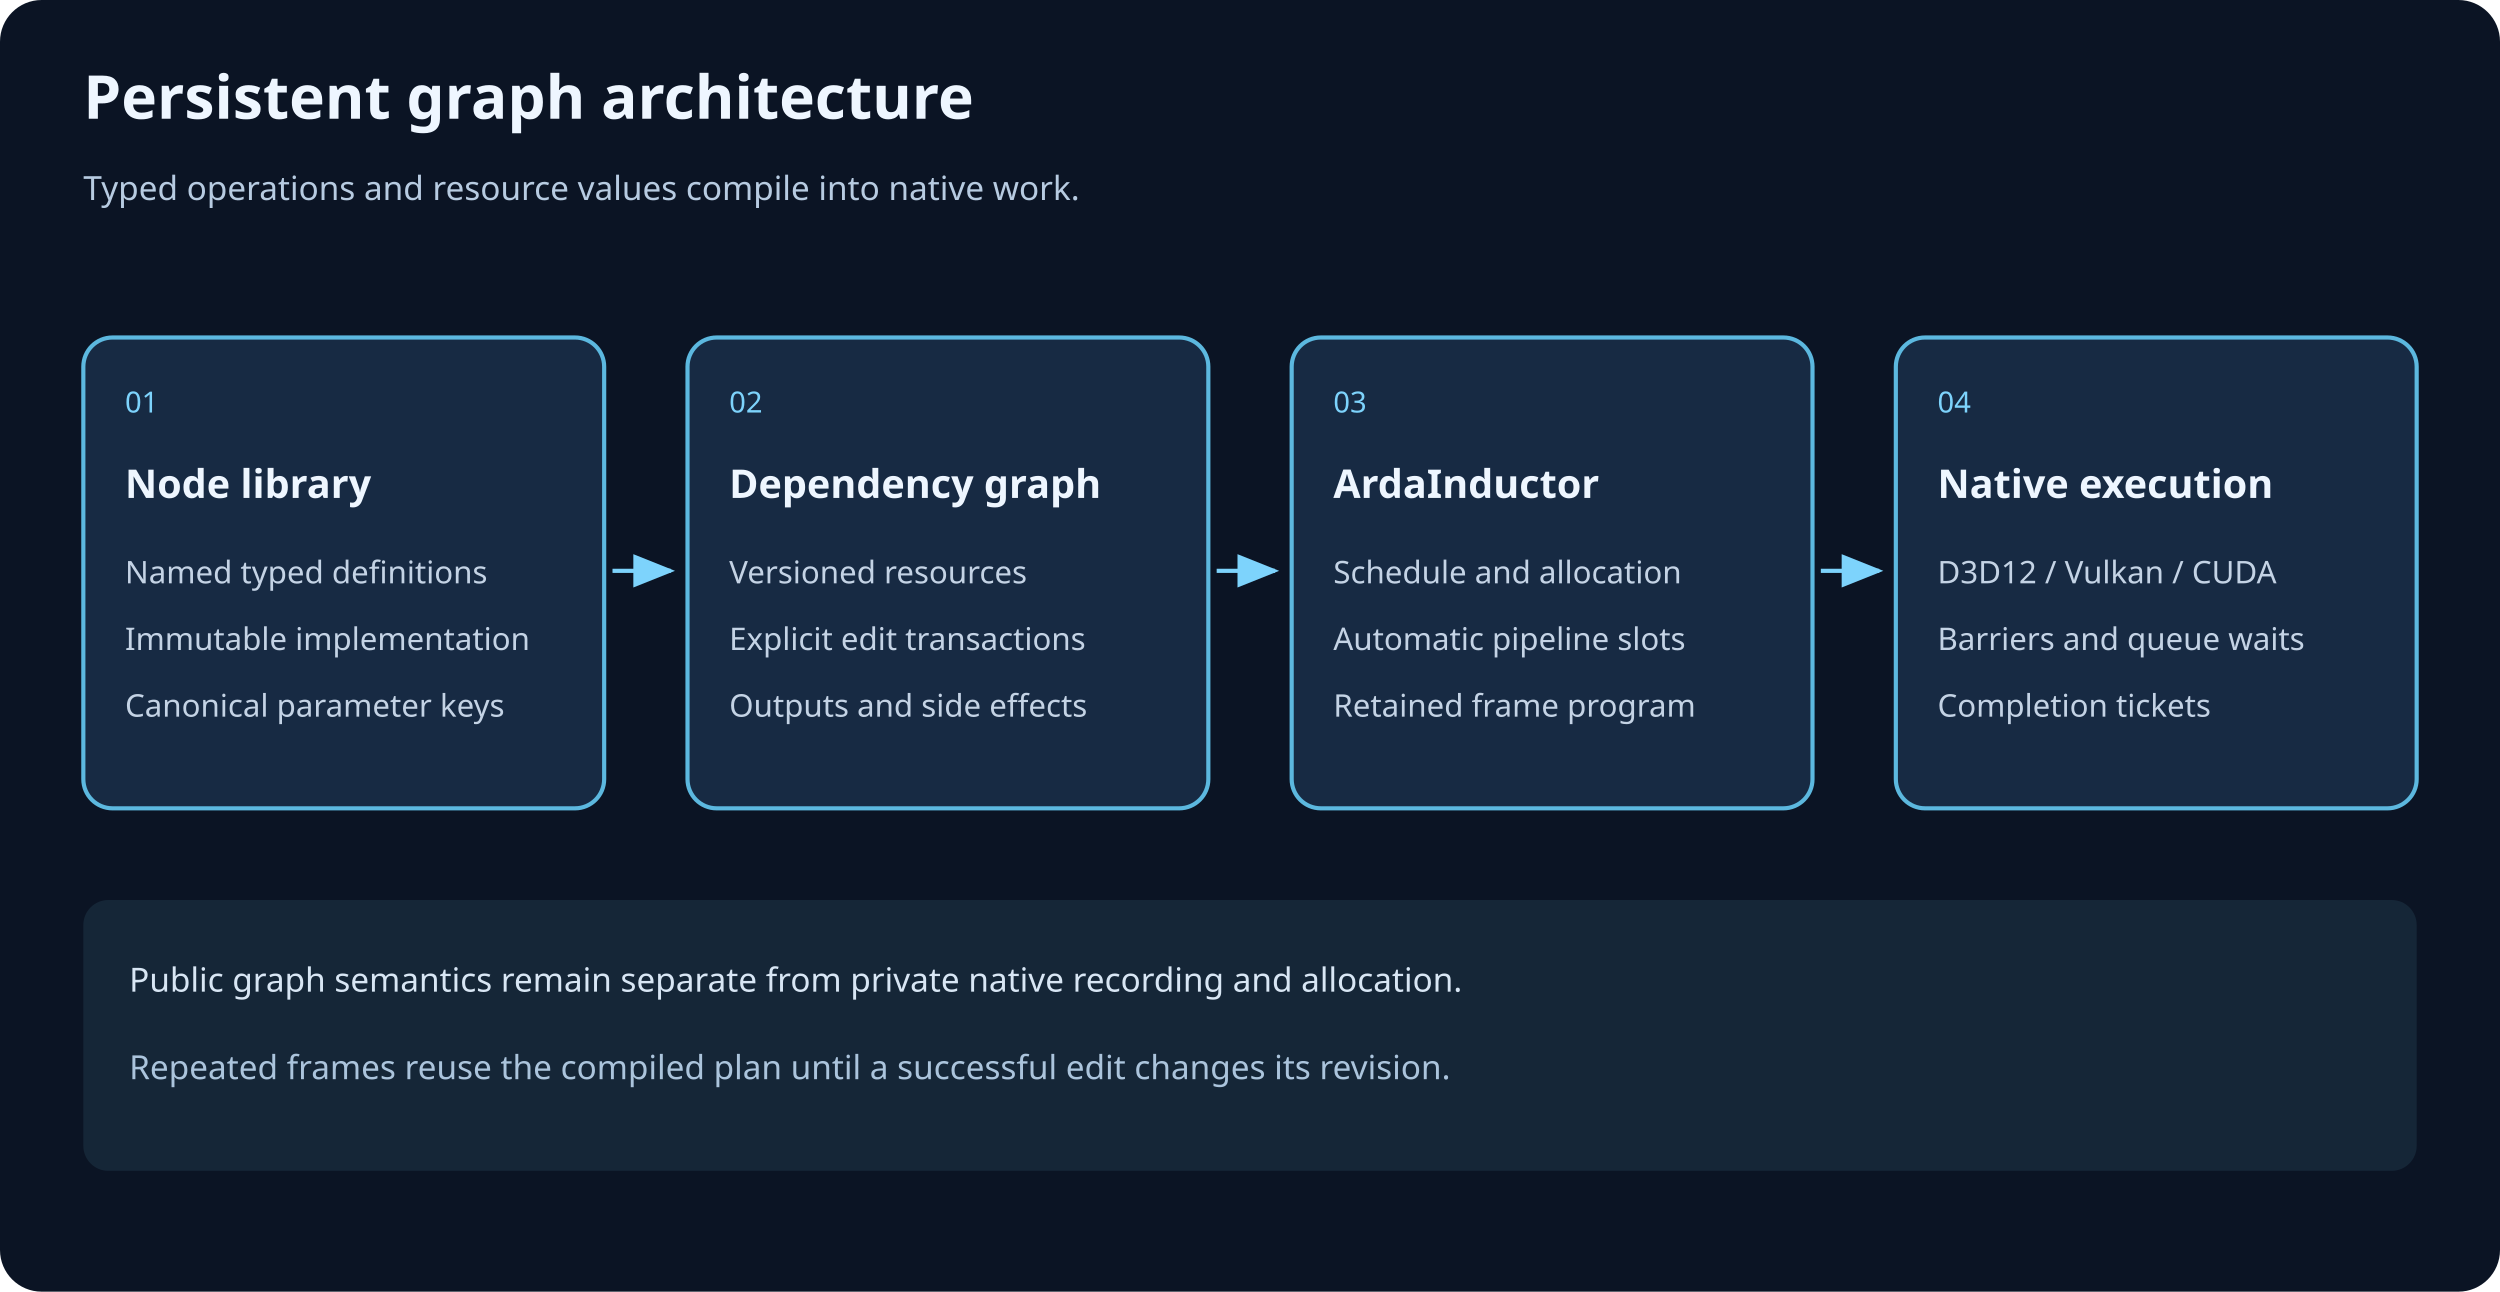
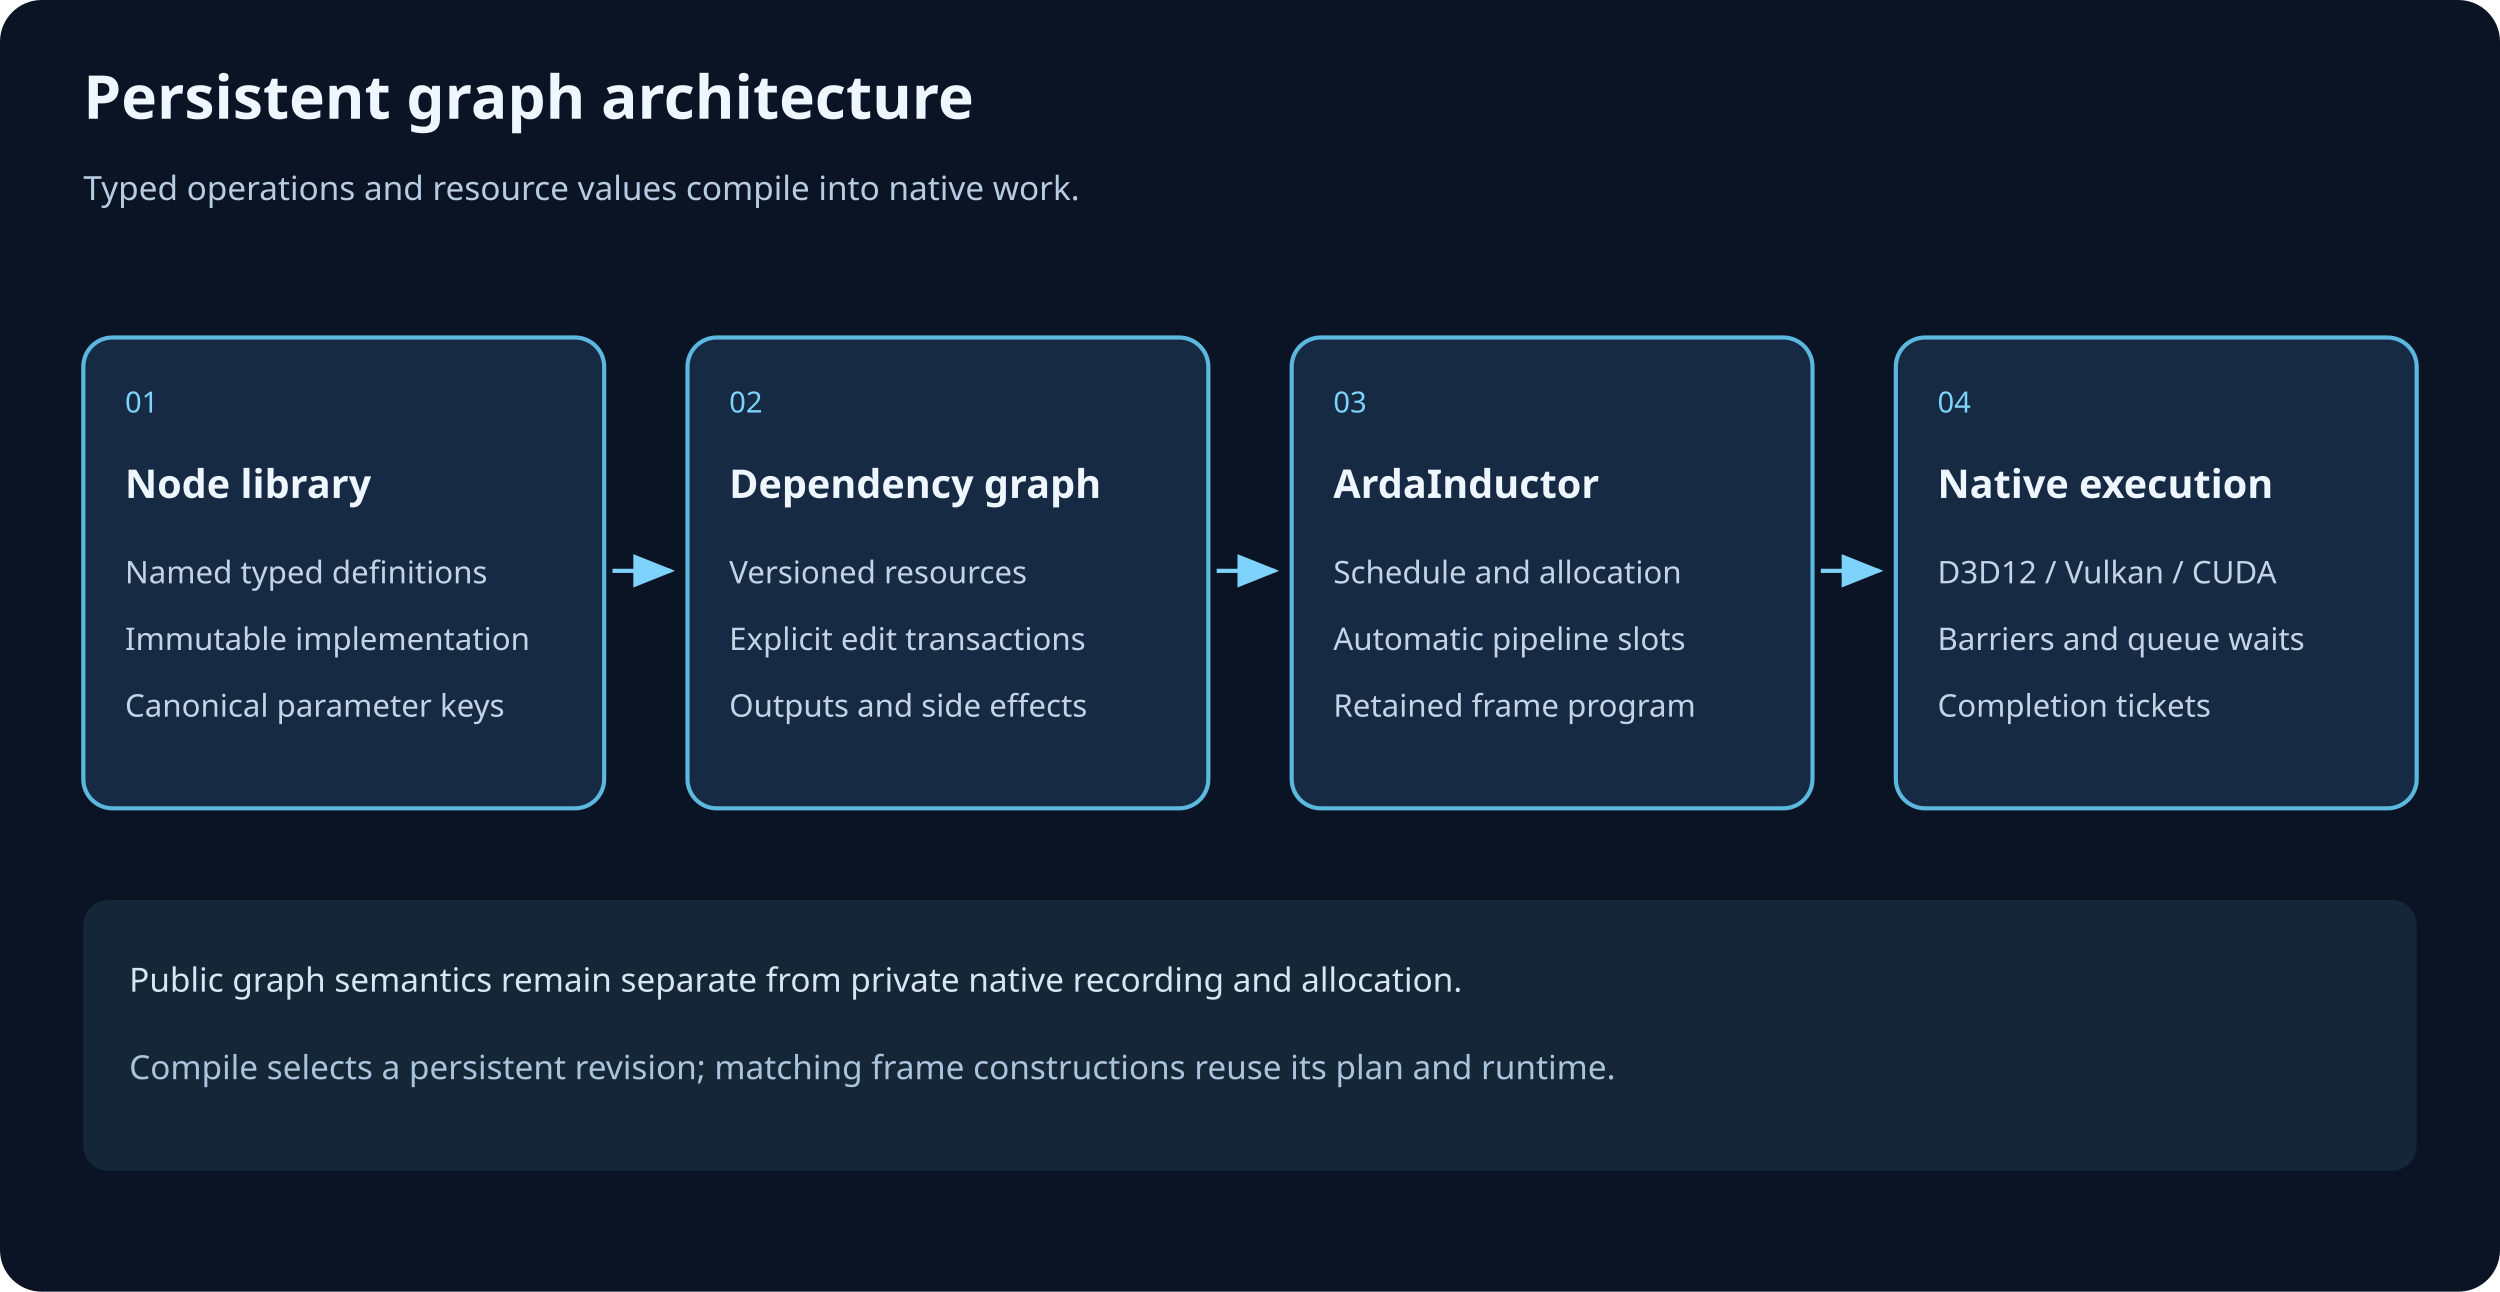
<svg xmlns="http://www.w3.org/2000/svg" width="1200" height="620" viewBox="0 0 1200 620" role="img" aria-labelledby="title desc">
  <defs>
    <marker id="arrow" markerWidth="10" markerHeight="8" refX="9" refY="4" orient="auto">
      <path d="M0 0L10 4L0 8Z" fill="#7dd3fc" />
    </marker>
  </defs>
  <rect width="1200" height="620" rx="20" fill="#0b1424" />
  <g font-family="system-ui,sans-serif">
    <text x="40" y="57" fill="#eef6ff" font-size="29" font-weight="700">Persistent graph architecture</text>
    <text x="40" y="96" fill="#b7cbe1" font-size="16">Typed operations and resource values compile into native work.</text>
    <rect x="40" y="162" width="250" height="226" rx="14" fill="#172a43" stroke="#5cb8df" stroke-width="2" />
    <text x="60" y="198" fill="#7dd3fc" font-size="14">01</text>
    <text x="60" y="239" fill="#eef6ff" font-size="19" font-weight="700">Node library</text>
    <text x="60" y="280" fill="#c4d3e5" font-size="15">Named typed definitions</text>
    <text x="60" y="312" fill="#c4d3e5" font-size="15">Immutable implementation</text>
    <text x="60" y="344" fill="#c4d3e5" font-size="15">Canonical parameter keys</text>
    <path d="M294 274H322" stroke="#7dd3fc" stroke-width="2" marker-end="url(#arrow)" />
    <rect x="330" y="162" width="250" height="226" rx="14" fill="#172a43" stroke="#5cb8df" stroke-width="2" />
    <text x="350" y="198" fill="#7dd3fc" font-size="14">02</text>
    <text x="350" y="239" fill="#eef6ff" font-size="19" font-weight="700">Dependency graph</text>
    <text x="350" y="280" fill="#c4d3e5" font-size="15">Versioned resources</text>
    <text x="350" y="312" fill="#c4d3e5" font-size="15">Explicit edit transactions</text>
    <text x="350" y="344" fill="#c4d3e5" font-size="15">Outputs and side effects</text>
    <path d="M584 274H612" stroke="#7dd3fc" stroke-width="2" marker-end="url(#arrow)" />
    <rect x="620" y="162" width="250" height="226" rx="14" fill="#172a43" stroke="#5cb8df" stroke-width="2" />
    <text x="640" y="198" fill="#7dd3fc" font-size="14">03</text>
    <text x="640" y="239" fill="#eef6ff" font-size="19" font-weight="700">ArdaInductor</text>
    <text x="640" y="280" fill="#c4d3e5" font-size="15">Schedule and allocation</text>
    <text x="640" y="312" fill="#c4d3e5" font-size="15">Automatic pipeline slots</text>
    <text x="640" y="344" fill="#c4d3e5" font-size="15">Retained frame program</text>
    <path d="M874 274H902" stroke="#7dd3fc" stroke-width="2" marker-end="url(#arrow)" />
    <rect x="910" y="162" width="250" height="226" rx="14" fill="#172a43" stroke="#5cb8df" stroke-width="2" />
    <text x="930" y="198" fill="#7dd3fc" font-size="14">04</text>
    <text x="930" y="239" fill="#eef6ff" font-size="19" font-weight="700">Native execution</text>
    <text x="930" y="280" fill="#c4d3e5" font-size="15">D3D12 / Vulkan / CUDA</text>
    <text x="930" y="312" fill="#c4d3e5" font-size="15">Barriers and queue waits</text>
    <text x="930" y="344" fill="#c4d3e5" font-size="15">Completion tickets</text>
    <rect x="40" y="432" width="1120" height="130" rx="12" fill="#152637" />
    <text x="62" y="476" fill="#d8e6f4" font-size="16">Public graph semantics remain separate from private native recording and allocation.</text>
-     <text x="62" y="518" fill="#abc4dc" font-size="16">Repeated frames reuse the compiled plan until a successful edit changes its revision.</text>
+     <text x="62" y="518" fill="#abc4dc" font-size="16">Compile selects a persistent revision; matching frame constructions reuse its plan and runtime.</text>
  </g>
</svg>
